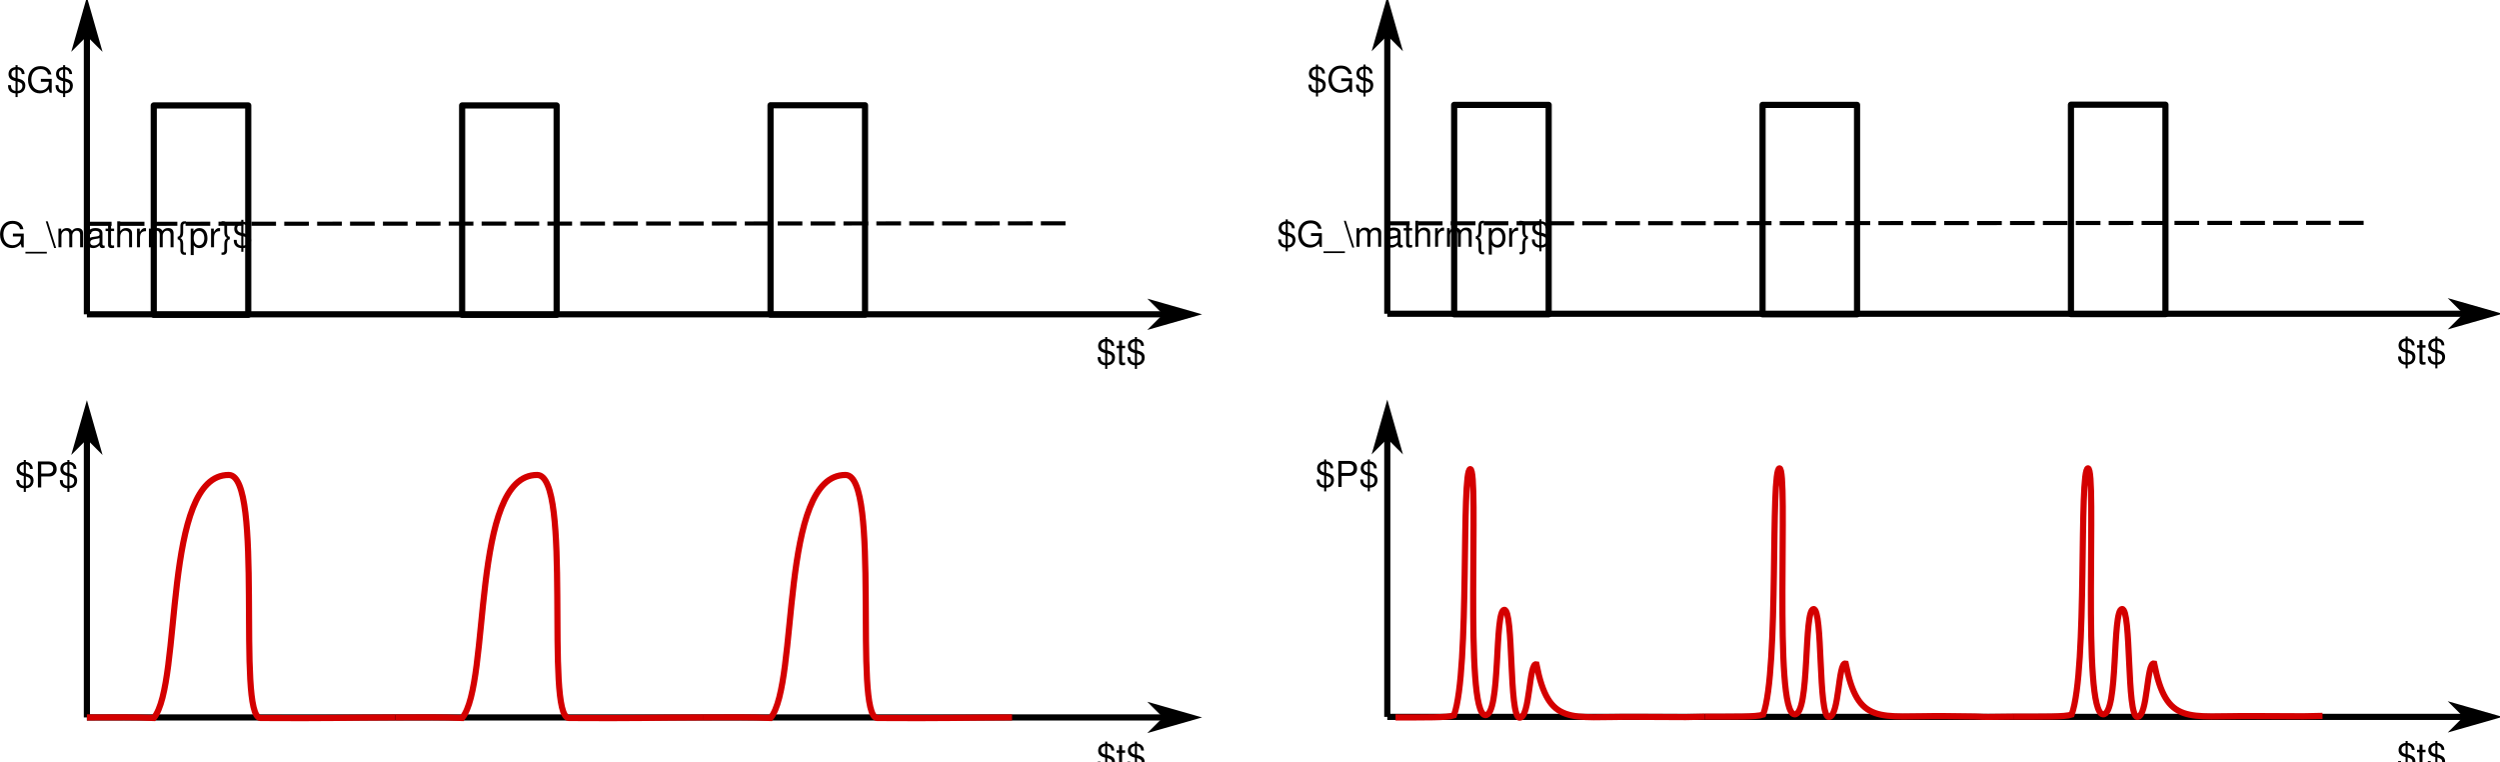
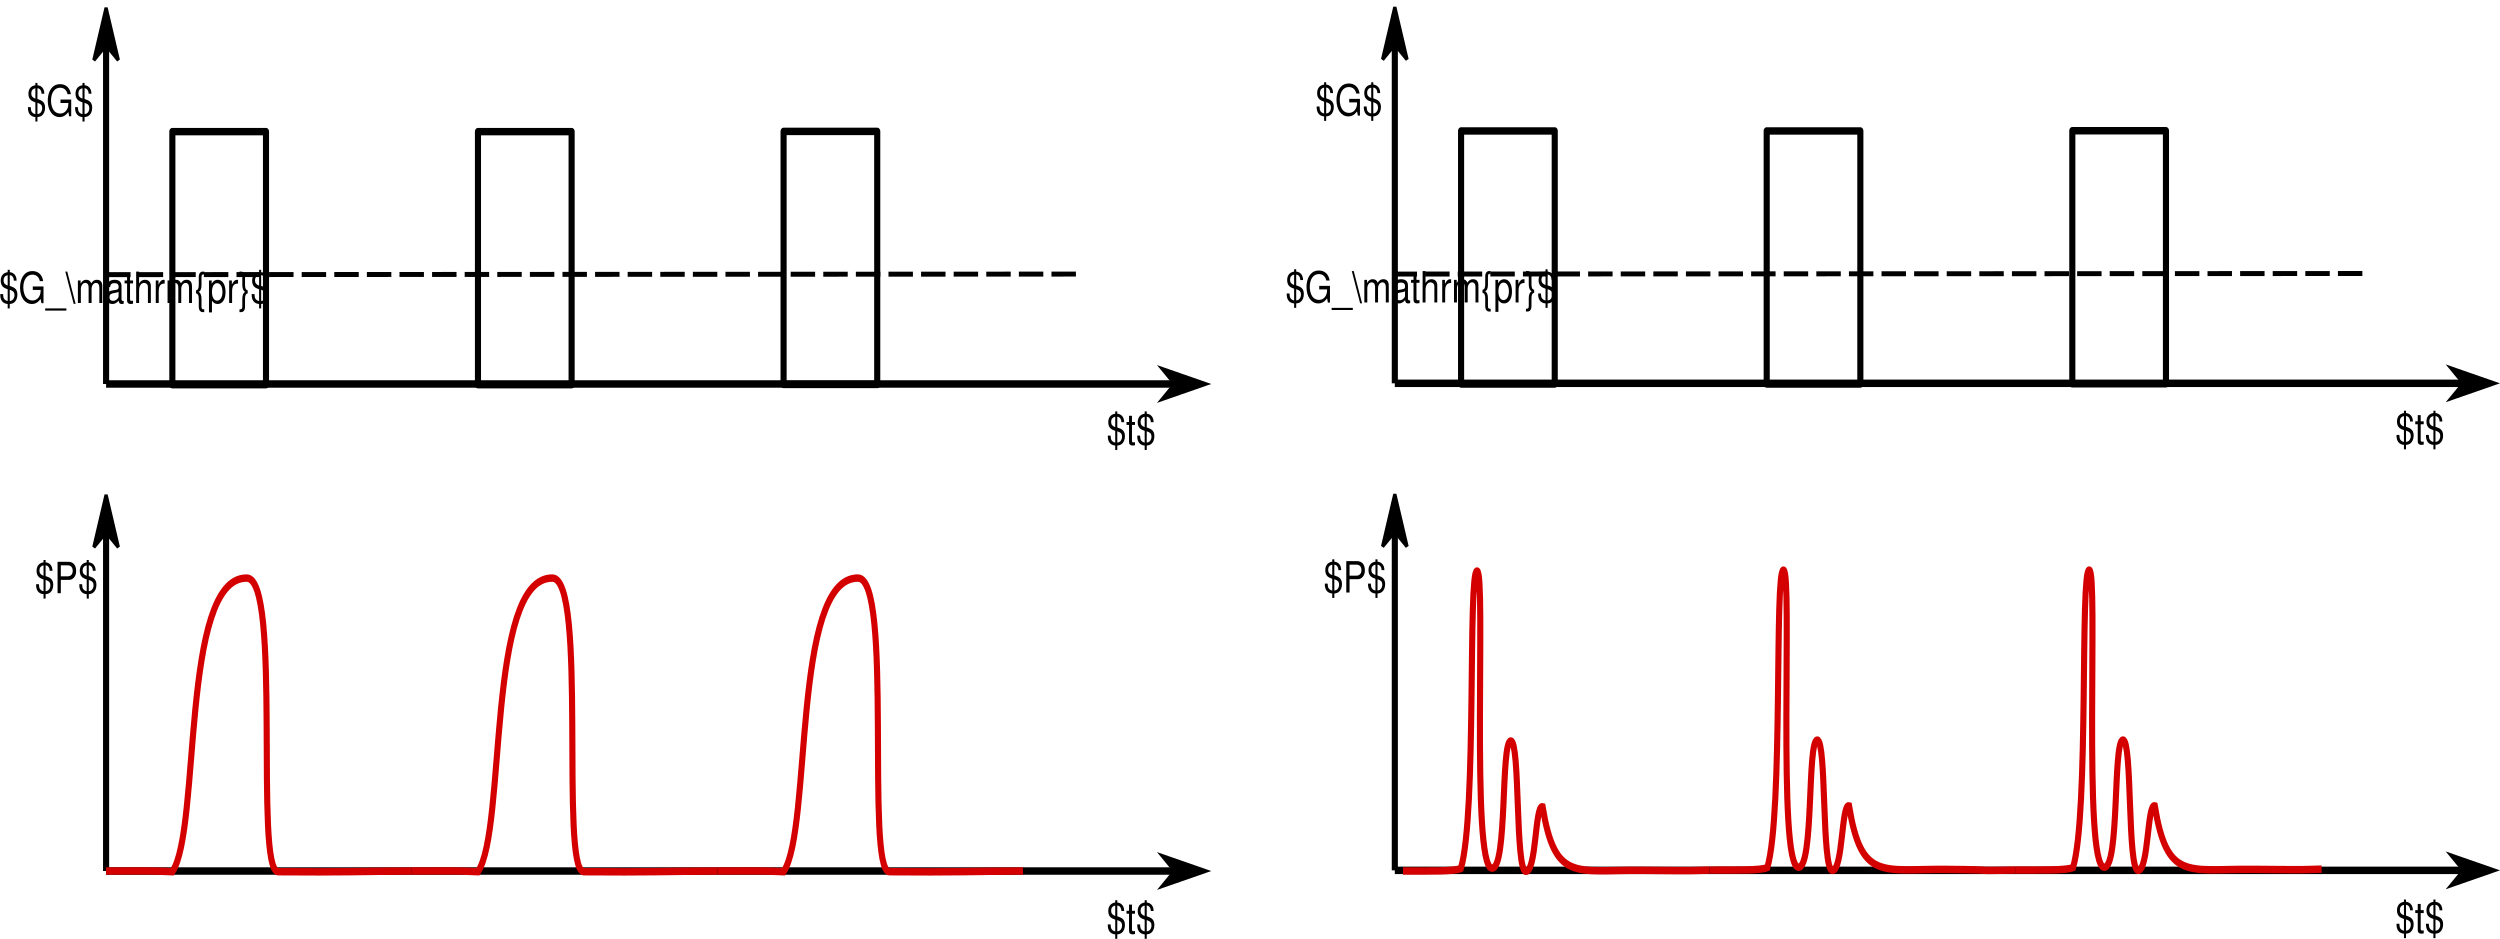
- <svg xmlns="http://www.w3.org/2000/svg" width="321.604mm" height="97.919mm" viewBox="0 0 1139.543 346.957" id="svg2" version="1.1">
+ <svg xmlns="http://www.w3.org/2000/svg" width="266.191mm" height="99.958mm" viewBox="0 0 943.197 354.183" id="svg2" version="1.1">
  <defs id="defs4">
    <marker orient="auto" refY="0" refX="0" id="marker5248" style="overflow:visible">
      <path id="path5250" d="M 0,0 5,-5 -12.5,0 5,5 Z" style="fill:#000000;fill-opacity:1;fill-rule:evenodd;stroke:#000000;stroke-width:1pt;stroke-opacity:1" transform="matrix(-0.4,0,0,-0.4,-4,0)" />
    </marker>
    <marker orient="auto" refY="0" refX="0" id="Arrow1Mend" style="overflow:visible">
      <path id="path4255" d="M 0,0 5,-5 -12.5,0 5,5 Z" style="fill:#d99238;fill-opacity:1;fill-rule:evenodd;stroke:#d99238;stroke-width:1pt;stroke-opacity:1" transform="matrix(-0.4,0,0,-0.4,-4,0)" />
    </marker>
    <marker orient="auto" refY="0" refX="0" id="Arrow1Send" style="overflow:visible">
      <path id="path4178" d="M 0,0 5,-5 -12.5,0 5,5 Z" style="fill:#d40000;fill-opacity:1;fill-rule:evenodd;stroke:#d40000;stroke-width:1pt;stroke-opacity:1" transform="matrix(-0.2,0,0,-0.2,-1.2,0)" />
    </marker>
    <marker orient="auto" refY="0" refX="0" id="Arrow1Mend-5" style="overflow:visible">
      <path id="path4255-6" d="M 0,0 5,-5 -12.5,0 5,5 Z" style="fill:#d99238;fill-opacity:1;fill-rule:evenodd;stroke:#d99238;stroke-width:1pt;stroke-opacity:1" transform="matrix(-0.4,0,0,-0.4,-4,0)" />
    </marker>
    <marker orient="auto" refY="0" refX="0" id="Arrow1Mend-9" style="overflow:visible">
      <path id="path4255-1" d="M 0,0 5,-5 -12.5,0 5,5 Z" style="fill:#d99238;fill-opacity:1;fill-rule:evenodd;stroke:#d99238;stroke-width:1pt;stroke-opacity:1" transform="matrix(-0.4,0,0,-0.4,-4,0)" />
    </marker>
    <marker orient="auto" refY="0" refX="0" id="Arrow1Mend-5-2" style="overflow:visible">
      <path id="path4255-6-7" d="M 0,0 5,-5 -12.5,0 5,5 Z" style="fill:#d99238;fill-opacity:1;fill-rule:evenodd;stroke:#d99238;stroke-width:1pt;stroke-opacity:1" transform="matrix(-0.4,0,0,-0.4,-4,0)" />
    </marker>
    <marker orient="auto" refY="0" refX="0" id="Arrow1Mend-9-3" style="overflow:visible">
      <path id="path4255-1-6" d="M 0,0 5,-5 -12.5,0 5,5 Z" style="fill:#d99238;fill-opacity:1;fill-rule:evenodd;stroke:#d99238;stroke-width:1pt;stroke-opacity:1" transform="matrix(-0.4,0,0,-0.4,-4,0)" />
    </marker>
    <marker orient="auto" refY="0" refX="0" id="Arrow1Mend-5-2-0" style="overflow:visible">
      <path id="path4255-6-7-6" d="M 0,0 5,-5 -12.5,0 5,5 Z" style="fill:#d99238;fill-opacity:1;fill-rule:evenodd;stroke:#d99238;stroke-width:1pt;stroke-opacity:1" transform="matrix(-0.4,0,0,-0.4,-4,0)" />
    </marker>
    <marker orient="auto" refY="0" refX="0" id="Arrow1Mend-1" style="overflow:visible">
      <path id="path4255-8" d="M 0,0 5,-5 -12.5,0 5,5 Z" style="fill:#d99238;fill-opacity:1;fill-rule:evenodd;stroke:#d99238;stroke-width:1pt;stroke-opacity:1" transform="matrix(-0.4,0,0,-0.4,-4,0)" />
    </marker>
    <marker orient="auto" refY="0" refX="0" id="Arrow1Mend-5-7" style="overflow:visible">
      <path id="path4255-6-9" d="M 0,0 5,-5 -12.5,0 5,5 Z" style="fill:#d99238;fill-opacity:1;fill-rule:evenodd;stroke:#d99238;stroke-width:1pt;stroke-opacity:1" transform="matrix(-0.4,0,0,-0.4,-4,0)" />
    </marker>
    <marker orient="auto" refY="0" refX="0" id="Arrow1Mend-9-2" style="overflow:visible">
      <path id="path4255-1-0" d="M 0,0 5,-5 -12.5,0 5,5 Z" style="fill:#d99238;fill-opacity:1;fill-rule:evenodd;stroke:#d99238;stroke-width:1pt;stroke-opacity:1" transform="matrix(-0.4,0,0,-0.4,-4,0)" />
    </marker>
    <marker orient="auto" refY="0" refX="0" id="Arrow1Mend-5-2-2" style="overflow:visible">
      <path id="path4255-6-7-3" d="M 0,0 5,-5 -12.5,0 5,5 Z" style="fill:#d99238;fill-opacity:1;fill-rule:evenodd;stroke:#d99238;stroke-width:1pt;stroke-opacity:1" transform="matrix(-0.4,0,0,-0.4,-4,0)" />
    </marker>
    <marker orient="auto" refY="0" refX="0" id="Arrow1Mend-9-3-7" style="overflow:visible">
      <path id="path4255-1-6-5" d="M 0,0 5,-5 -12.5,0 5,5 Z" style="fill:#d99238;fill-opacity:1;fill-rule:evenodd;stroke:#d99238;stroke-width:1pt;stroke-opacity:1" transform="matrix(-0.4,0,0,-0.4,-4,0)" />
    </marker>
    <marker orient="auto" refY="0" refX="0" id="Arrow1Mend-5-2-0-9" style="overflow:visible">
      <path id="path4255-6-7-6-2" d="M 0,0 5,-5 -12.5,0 5,5 Z" style="fill:#d99238;fill-opacity:1;fill-rule:evenodd;stroke:#d99238;stroke-width:1pt;stroke-opacity:1" transform="matrix(-0.4,0,0,-0.4,-4,0)" />
    </marker>
    <marker orient="auto" refY="0" refX="0" id="marker5248-3" style="overflow:visible">
      <path id="path5250-1" d="M 0,0 5,-5 -12.5,0 5,5 Z" style="fill:#000000;fill-opacity:1;fill-rule:evenodd;stroke:#000000;stroke-width:1pt;stroke-opacity:1" transform="matrix(-0.4,0,0,-0.4,-4,0)" />
    </marker>
    <marker orient="auto" refY="0" refX="0" id="marker5248-36" style="overflow:visible">
      <path id="path5250-7" d="M 0,0 5,-5 -12.5,0 5,5 Z" style="fill:#000000;fill-opacity:1;fill-rule:evenodd;stroke:#000000;stroke-width:1pt;stroke-opacity:1" transform="matrix(-0.4,0,0,-0.4,-4,0)" />
    </marker>
    <marker orient="auto" refY="0" refX="0" id="marker5248-3-5" style="overflow:visible">
      <path id="path5250-1-3" d="M 0,0 5,-5 -12.5,0 5,5 Z" style="fill:#000000;fill-opacity:1;fill-rule:evenodd;stroke:#000000;stroke-width:1pt;stroke-opacity:1" transform="matrix(-0.4,0,0,-0.4,-4,0)" />
    </marker>
    <marker orient="auto" refY="0" refX="0" id="marker5248-36-9" style="overflow:visible">
      <path id="path5250-7-3" d="M 0,0 5,-5 -12.5,0 5,5 Z" style="fill:#000000;fill-opacity:1;fill-rule:evenodd;stroke:#000000;stroke-width:1pt;stroke-opacity:1" transform="matrix(-0.4,0,0,-0.4,-4,0)" />
    </marker>
    <marker orient="auto" refY="0" refX="0" id="marker5248-3-5-6" style="overflow:visible">
      <path id="path5250-1-3-0" d="M 0,0 5,-5 -12.5,0 5,5 Z" style="fill:#000000;fill-opacity:1;fill-rule:evenodd;stroke:#000000;stroke-width:1pt;stroke-opacity:1" transform="matrix(-0.4,0,0,-0.4,-4,0)" />
    </marker>
    <marker orient="auto" refY="0" refX="0" id="marker5248-3-5-6-3" style="overflow:visible">
      <path id="path5250-1-3-0-6" d="M 0,0 5,-5 -12.5,0 5,5 Z" style="fill:#000000;fill-opacity:1;fill-rule:evenodd;stroke:#000000;stroke-width:1pt;stroke-opacity:1" transform="matrix(-0.4,0,0,-0.4,-4,0)" />
    </marker>
    <marker orient="auto" refY="0" refX="0" id="marker5248-36-9-7" style="overflow:visible">
      <path id="path5250-7-3-5" d="M 0,0 5,-5 -12.5,0 5,5 Z" style="fill:#000000;fill-opacity:1;fill-rule:evenodd;stroke:#000000;stroke-width:1pt;stroke-opacity:1" transform="matrix(-0.4,0,0,-0.4,-4,0)" />
    </marker>
    <marker orient="auto" refY="0" refX="0" id="marker5248-3-5-3" style="overflow:visible">
      <path id="path5250-1-3-5" d="M 0,0 5,-5 -12.5,0 5,5 Z" style="fill:#000000;fill-opacity:1;fill-rule:evenodd;stroke:#000000;stroke-width:1pt;stroke-opacity:1" transform="matrix(-0.4,0,0,-0.4,-4,0)" />
    </marker>
    <marker orient="auto" refY="0" refX="0" id="marker5248-36-6" style="overflow:visible">
      <path id="path5250-7-2" d="M 0,0 5,-5 -12.5,0 5,5 Z" style="fill:#000000;fill-opacity:1;fill-rule:evenodd;stroke:#000000;stroke-width:1pt;stroke-opacity:1" transform="matrix(-0.4,0,0,-0.4,-4,0)" />
    </marker>
    <marker orient="auto" refY="0" refX="0" id="marker5248-3-9" style="overflow:visible">
      <path id="path5250-1-1" d="M 0,0 5,-5 -12.5,0 5,5 Z" style="fill:#000000;fill-opacity:1;fill-rule:evenodd;stroke:#000000;stroke-width:1pt;stroke-opacity:1" transform="matrix(-0.4,0,0,-0.4,-4,0)" />
    </marker>
    <marker orient="auto" refY="0" refX="0" id="marker5248-2" style="overflow:visible">
      <path id="path5250-70" d="M 0,0 5,-5 -12.5,0 5,5 Z" style="fill:#000000;fill-opacity:1;fill-rule:evenodd;stroke:#000000;stroke-width:1pt;stroke-opacity:1" transform="matrix(-0.4,0,0,-0.4,-4,0)" />
    </marker>
  </defs>
-   <g id="layer1" transform="translate(559.5566,-148.5181)">
+   <g id="layer1" transform="translate(362.6082,-146.9169)">
    <text xml:space="preserve" style="font-style:italic;font-variant:normal;font-weight:normal;font-stretch:normal;font-size:23.437px;line-height:125%;font-family:msbm10;-inkscape-font-specification:'msbm10 Italic';letter-spacing:0px;word-spacing:0px;fill:#000000;fill-opacity:1;stroke:none;stroke-width:0.937px;stroke-linecap:butt;stroke-linejoin:miter;stroke-opacity:1" x="0.888" y="345.693" id="text1234">
-       <tspan id="tspan1232" x="0.888" y="363.304" style="stroke-width:0.937px" />
+       <tspan id="tspan1232" x="0.888" y="366.429" style="stroke-width:0.937px" />
    </text>
-     <g id="g1897">
+     <g id="g1897" transform="matrix(0.8199308,0,0,1,103.7279,0)">
      <path id="path5246" d="m 73.054,291.534 502.991,-10e-6" style="fill:none;fill-rule:evenodd;stroke:#000000;stroke-width:2.812;stroke-linecap:butt;stroke-linejoin:miter;stroke-miterlimit:4;stroke-dasharray:none;stroke-opacity:1;marker-end:url(#marker5248)" />
      <path id="path5246-6-2" d="m 73.054,475.284 502.991,-1e-5" style="fill:none;fill-rule:evenodd;stroke:#000000;stroke-width:2.812;stroke-linecap:butt;stroke-linejoin:miter;stroke-miterlimit:4;stroke-dasharray:none;stroke-opacity:1;marker-end:url(#marker5248-36-9)" />
      <rect y="196.244" x="384.795" height="95.459" width="43.089" id="rect181-0-2" style="opacity:1;fill:none;fill-opacity:1;stroke:#000000;stroke-width:2.812;stroke-linecap:round;stroke-linejoin:round;stroke-miterlimit:4;stroke-dasharray:none;stroke-dashoffset:0;stroke-opacity:1" />
      <path id="path142-9-1-5" d="m 217.813,475.189 c 13.916,-0.034 23.404,0.157 26.636,-0.932 7.4,-20.487 3.152,-112.2 7.441,-112.265 4.289,-0.065 -3.009,111.652 6.862,112.137 7.174,0.352 4,-47.824 8.666,-47.999 4.363,-0.164 2.01,48.968 6.933,49.171 4.923,0.204 4.172,-25.219 7.702,-24.366 5.671,28.489 15.139,23.775 44.891,23.992 29.752,0.217 6.056,0.593 31.545,0.247" style="fill:none;fill-rule:evenodd;stroke:#d40000;stroke-width:2.812;stroke-linecap:butt;stroke-linejoin:miter;stroke-miterlimit:4;stroke-dasharray:none;stroke-opacity:1" />
      <path id="path142-9-1-9" d="m 358.49,475.174 c 13.916,-0.034 23.404,0.157 26.636,-0.932 7.4,-20.487 3.152,-112.2 7.441,-112.265 4.289,-0.065 -3.009,111.652 6.862,112.137 7.174,0.352 4,-47.824 8.666,-47.999 4.363,-0.164 2.01,48.968 6.933,49.171 4.923,0.204 4.172,-25.219 7.702,-24.366 5.671,28.489 15.139,23.775 44.891,23.992 29.752,0.217 21.469,0.096 31.877,-0.085" style="fill:none;fill-rule:evenodd;stroke:#d40000;stroke-width:2.812;stroke-linecap:butt;stroke-linejoin:miter;stroke-miterlimit:4;stroke-dasharray:none;stroke-opacity:1" />
      <path id="path142-9-1" d="m 76.804,475.536 c 13.916,-0.034 23.404,0.157 26.636,-0.932 7.4,-20.487 3.152,-112.2 7.441,-112.265 4.289,-0.065 -3.009,111.652 6.862,112.137 7.174,0.352 4,-47.824 8.666,-47.999 4.363,-0.164 2.01,48.968 6.933,49.171 4.923,0.204 4.172,-25.219 7.702,-24.366 5.671,28.489 15.139,23.775 44.891,23.992 29.752,0.217 21.469,0.096 31.877,-0.085" style="fill:none;fill-rule:evenodd;stroke:#d40000;stroke-width:2.812;stroke-linecap:butt;stroke-linejoin:miter;stroke-miterlimit:4;stroke-dasharray:none;stroke-opacity:1" />
      <rect y="196.327" x="244.17" height="95.459" width="43.089" id="rect181-0" style="opacity:1;fill:none;fill-opacity:1;stroke:#000000;stroke-width:2.812;stroke-linecap:round;stroke-linejoin:round;stroke-miterlimit:4;stroke-dasharray:none;stroke-dashoffset:0;stroke-opacity:1" />
      <g id="g1850">
        <path style="fill:none;fill-rule:evenodd;stroke:#000000;stroke-width:1.875;stroke-linecap:butt;stroke-linejoin:miter;stroke-miterlimit:4;stroke-dasharray:11.25, 3.75;stroke-dashoffset:0;stroke-opacity:1" d="M 72.005,250.318 521.446,250.101" id="path1212-8-3-0" />
        <g id="g1830">
          <text id="text5411" y="161.937" x="33.434" style="font-style:normal;font-variant:normal;font-weight:normal;font-stretch:normal;line-height:0%;font-family:'Nimbus Sans L';-inkscape-font-specification:Sans;letter-spacing:0px;word-spacing:0px;fill:#000000;fill-opacity:1;stroke:none;stroke-width:1px;stroke-linecap:butt;stroke-linejoin:miter;stroke-opacity:1" xml:space="preserve">
            <tspan style="font-size:37.5px;line-height:1.25" y="161.937" x="33.434" id="tspan5413"> </tspan>
          </text>
          <path id="path5246-9" d="m 73.054,291.534 1e-5,-139.075" style="fill:none;fill-rule:evenodd;stroke:#000000;stroke-width:2.812;stroke-linecap:butt;stroke-linejoin:miter;stroke-miterlimit:4;stroke-dasharray:none;stroke-opacity:1;marker-end:url(#marker5248-3)" />
          <path id="path5246-9-2-6" d="m 73.054,475.284 1e-5,-139.075" style="fill:none;fill-rule:evenodd;stroke:#000000;stroke-width:2.812;stroke-linecap:butt;stroke-linejoin:miter;stroke-miterlimit:4;stroke-dasharray:none;stroke-opacity:1;marker-end:url(#marker5248-3-5-6)" />
          <rect y="196.327" x="103.545" height="95.459" width="43.089" id="rect181" style="opacity:1;fill:none;fill-opacity:1;stroke:#000000;stroke-width:2.812;stroke-linecap:round;stroke-linejoin:round;stroke-miterlimit:4;stroke-dasharray:none;stroke-dashoffset:0;stroke-opacity:1" />
          <path id="path5246-60" d="m -519.936,291.786 502.991,-10e-6" style="fill:none;fill-rule:evenodd;stroke:#000000;stroke-width:2.812;stroke-linecap:butt;stroke-linejoin:miter;stroke-miterlimit:4;stroke-dasharray:none;stroke-opacity:1;marker-end:url(#marker5248-2)" />
          <path id="path5246-9-6" d="m -519.936,291.786 10e-6,-139.075" style="fill:none;fill-rule:evenodd;stroke:#000000;stroke-width:2.812;stroke-linecap:butt;stroke-linejoin:miter;stroke-miterlimit:4;stroke-dasharray:none;stroke-opacity:1;marker-end:url(#marker5248-3-9)" />
          <path id="path5246-6-2-7" d="m -519.936,475.536 502.991,-1e-5" style="fill:none;fill-rule:evenodd;stroke:#000000;stroke-width:2.812;stroke-linecap:butt;stroke-linejoin:miter;stroke-miterlimit:4;stroke-dasharray:none;stroke-opacity:1;marker-end:url(#marker5248-36-9-7)" />
          <path id="path5246-9-2-6-9" d="m -519.936,475.536 10e-6,-139.075" style="fill:none;fill-rule:evenodd;stroke:#000000;stroke-width:2.812;stroke-linecap:butt;stroke-linejoin:miter;stroke-miterlimit:4;stroke-dasharray:none;stroke-opacity:1;marker-end:url(#marker5248-3-5-6-3)" />
          <rect y="196.579" x="-489.446" height="95.459" width="43.089" id="rect181-02" style="opacity:1;fill:none;fill-opacity:1;stroke:#000000;stroke-width:2.812;stroke-linecap:round;stroke-linejoin:round;stroke-miterlimit:4;stroke-dasharray:none;stroke-dashoffset:0;stroke-opacity:1" />
          <rect y="196.579" x="-348.821" height="95.459" width="43.089" id="rect181-0-3" style="opacity:1;fill:none;fill-opacity:1;stroke:#000000;stroke-width:2.812;stroke-linecap:round;stroke-linejoin:round;stroke-miterlimit:4;stroke-dasharray:none;stroke-dashoffset:0;stroke-opacity:1" />
          <rect y="196.495" x="-208.196" height="95.459" width="43.089" id="rect181-0-2-7" style="opacity:1;fill:none;fill-opacity:1;stroke:#000000;stroke-width:2.812;stroke-linecap:round;stroke-linejoin:round;stroke-miterlimit:4;stroke-dasharray:none;stroke-dashoffset:0;stroke-opacity:1" />
          <path id="path1212-8-3" d="m -519.936,250.536 449.441,-0.218" style="fill:none;fill-rule:evenodd;stroke:#000000;stroke-width:1.875;stroke-linecap:butt;stroke-linejoin:miter;stroke-miterlimit:4;stroke-dasharray:11.25, 3.75;stroke-dashoffset:0;stroke-opacity:1" />
          <path id="path142-9-1-2-1" d="m -519.936,475.536 c 13.916,-0.034 21.266,-0.157 30.491,0.252 13.123,-15.949 3.757,-110.933 34.224,-110.775 16.231,0.084 3.412,110.002 14.374,110.775 29.752,0.217 38.946,-0.177 61.536,-0.252" style="fill:none;fill-rule:evenodd;stroke:#d40000;stroke-width:2.812;stroke-linecap:butt;stroke-linejoin:miter;stroke-miterlimit:4;stroke-dasharray:none;stroke-opacity:1" />
          <path id="path142-9-1-2-1-4" d="m -379.311,475.536 c 13.916,-0.034 21.266,-0.157 30.491,0.252 13.123,-15.949 3.757,-110.933 34.224,-110.775 16.231,0.084 3.412,110.002 14.374,110.775 29.752,0.217 38.946,-0.177 61.536,-0.252" style="fill:none;fill-rule:evenodd;stroke:#d40000;stroke-width:2.812;stroke-linecap:butt;stroke-linejoin:miter;stroke-miterlimit:4;stroke-dasharray:none;stroke-opacity:1" />
          <path id="path142-9-1-2-1-4-7" d="m -238.686,475.536 c 13.916,-0.034 21.266,-0.157 30.491,0.252 13.123,-15.949 3.757,-110.933 34.224,-110.775 16.231,0.084 3.412,110.002 14.374,110.775 29.752,0.217 38.946,-0.177 61.536,-0.252" style="fill:none;fill-rule:evenodd;stroke:#d40000;stroke-width:2.812;stroke-linecap:butt;stroke-linejoin:miter;stroke-miterlimit:4;stroke-dasharray:none;stroke-opacity:1" />
        </g>
      </g>
    </g>
-     <g id="g366" transform="translate(-9.374999,5.625)">
+     <g id="g366" transform="matrix(0.8199308,0,0,1,96.04104,5.625)">
      <text id="text6089" y="184.834" x="45.828" style="font-style:normal;font-variant:normal;font-weight:normal;font-stretch:normal;line-height:0%;font-family:'Nimbus Sans L';-inkscape-font-specification:Sans;letter-spacing:0px;word-spacing:0px;fill:#000000;fill-opacity:1;stroke:none;stroke-width:1px;stroke-linecap:butt;stroke-linejoin:miter;stroke-opacity:1" xml:space="preserve">
        <tspan style="font-size:16.25px;line-height:1.25" y="184.834" x="45.828" id="tspan6091">$G$</tspan>
      </text>
      <text id="text6089-4" y="308.764" x="542.703" style="font-style:normal;font-variant:normal;font-weight:normal;font-stretch:normal;line-height:0%;font-family:'Nimbus Sans L';-inkscape-font-specification:Sans;letter-spacing:0px;word-spacing:0px;fill:#000000;fill-opacity:1;stroke:none;stroke-width:1px;stroke-linecap:butt;stroke-linejoin:miter;stroke-opacity:1" xml:space="preserve">
        <tspan style="font-size:16.25px;line-height:1.25" y="308.764" x="542.703" id="tspan6091-7">$t$</tspan>
      </text>
      <text id="text6089-1-8" y="364.834" x="49.578" style="font-style:normal;font-variant:normal;font-weight:normal;font-stretch:normal;line-height:0%;font-family:'Nimbus Sans L';-inkscape-font-specification:Sans;letter-spacing:0px;word-spacing:0px;fill:#000000;fill-opacity:1;stroke:none;stroke-width:1px;stroke-linecap:butt;stroke-linejoin:miter;stroke-opacity:1" xml:space="preserve">
        <tspan style="font-size:16.25px;line-height:1.25" y="364.834" x="49.578" id="tspan6091-2-7">$P$</tspan>
      </text>
      <text id="text6089-4-7-9" y="493.176" x="542.703" style="font-style:normal;font-variant:normal;font-weight:normal;font-stretch:normal;line-height:0%;font-family:'Nimbus Sans L';-inkscape-font-specification:Sans;letter-spacing:0px;word-spacing:0px;fill:#000000;fill-opacity:1;stroke:none;stroke-width:1px;stroke-linecap:butt;stroke-linejoin:miter;stroke-opacity:1" xml:space="preserve">
        <tspan style="font-size:16.25px;line-height:1.25" y="493.176" x="542.703" id="tspan6091-7-0-2">$t$</tspan>
      </text>
      <text id="text6089-9" y="185.086" x="-547.162" style="font-style:normal;font-variant:normal;font-weight:normal;font-stretch:normal;font-size:12px;line-height:0%;font-family:'Nimbus Sans L';-inkscape-font-specification:Sans;letter-spacing:0px;word-spacing:0px;fill:#000000;fill-opacity:1;stroke:none;stroke-width:1px;stroke-linecap:butt;stroke-linejoin:miter;stroke-opacity:1" xml:space="preserve">
        <tspan style="font-size:16.25px;line-height:1.25;stroke-width:1px" y="185.086" x="-547.162" id="tspan6091-73">$G$</tspan>
      </text>
      <text id="text6089-4-6" y="309.015" x="-50.287" style="font-style:normal;font-variant:normal;font-weight:normal;font-stretch:normal;font-size:12px;line-height:0%;font-family:'Nimbus Sans L';-inkscape-font-specification:Sans;letter-spacing:0px;word-spacing:0px;fill:#000000;fill-opacity:1;stroke:none;stroke-width:1px;stroke-linecap:butt;stroke-linejoin:miter;stroke-opacity:1" xml:space="preserve">
        <tspan style="font-size:16.25px;line-height:1.25;stroke-width:1px" y="309.015" x="-50.287" id="tspan6091-7-1">$t$</tspan>
      </text>
      <text id="text6089-1-8-4" y="365.086" x="-543.412" style="font-style:normal;font-variant:normal;font-weight:normal;font-stretch:normal;font-size:12px;line-height:0%;font-family:'Nimbus Sans L';-inkscape-font-specification:Sans;letter-spacing:0px;word-spacing:0px;fill:#000000;fill-opacity:1;stroke:none;stroke-width:1px;stroke-linecap:butt;stroke-linejoin:miter;stroke-opacity:1" xml:space="preserve">
        <tspan style="font-size:16.25px;line-height:1.25;stroke-width:1px" y="365.086" x="-543.412" id="tspan6091-2-7-7">$P$</tspan>
      </text>
      <text id="text6089-4-7-9-8" y="493.428" x="-50.287" style="font-style:normal;font-variant:normal;font-weight:normal;font-stretch:normal;font-size:12px;line-height:0%;font-family:'Nimbus Sans L';-inkscape-font-specification:Sans;letter-spacing:0px;word-spacing:0px;fill:#000000;fill-opacity:1;stroke:none;stroke-width:1px;stroke-linecap:butt;stroke-linejoin:miter;stroke-opacity:1" xml:space="preserve">
        <tspan style="font-size:16.25px;line-height:1.25;stroke-width:1px" y="493.428" x="-50.287" id="tspan6091-7-0-2-4">$t$</tspan>
      </text>
      <text id="text6089-9-6" y="255.609" x="-559.905" style="font-style:normal;font-variant:normal;font-weight:normal;font-stretch:normal;font-size:12px;line-height:0%;font-family:'Nimbus Sans L';-inkscape-font-specification:Sans;letter-spacing:0px;word-spacing:0px;fill:#000000;fill-opacity:1;stroke:none;stroke-width:1px;stroke-linecap:butt;stroke-linejoin:miter;stroke-opacity:1" xml:space="preserve">
        <tspan style="font-size:16.25px;line-height:1.25;stroke-width:1px" y="255.609" x="-559.905" id="tspan6091-73-1">$G_\mathrm{pr}$</tspan>
      </text>
      <text id="text6089-9-6-6" y="255.392" x="32.036" style="font-style:normal;font-variant:normal;font-weight:normal;font-stretch:normal;font-size:12px;line-height:0%;font-family:'Nimbus Sans L';-inkscape-font-specification:Sans;letter-spacing:0px;word-spacing:0px;fill:#000000;fill-opacity:1;stroke:none;stroke-width:1px;stroke-linecap:butt;stroke-linejoin:miter;stroke-opacity:1" xml:space="preserve">
        <tspan style="font-size:16.25px;line-height:1.25;stroke-width:1px" y="255.392" x="32.036" id="tspan6091-73-1-3">$G_\mathrm{pr}$</tspan>
      </text>
    </g>
  </g>
</svg>
